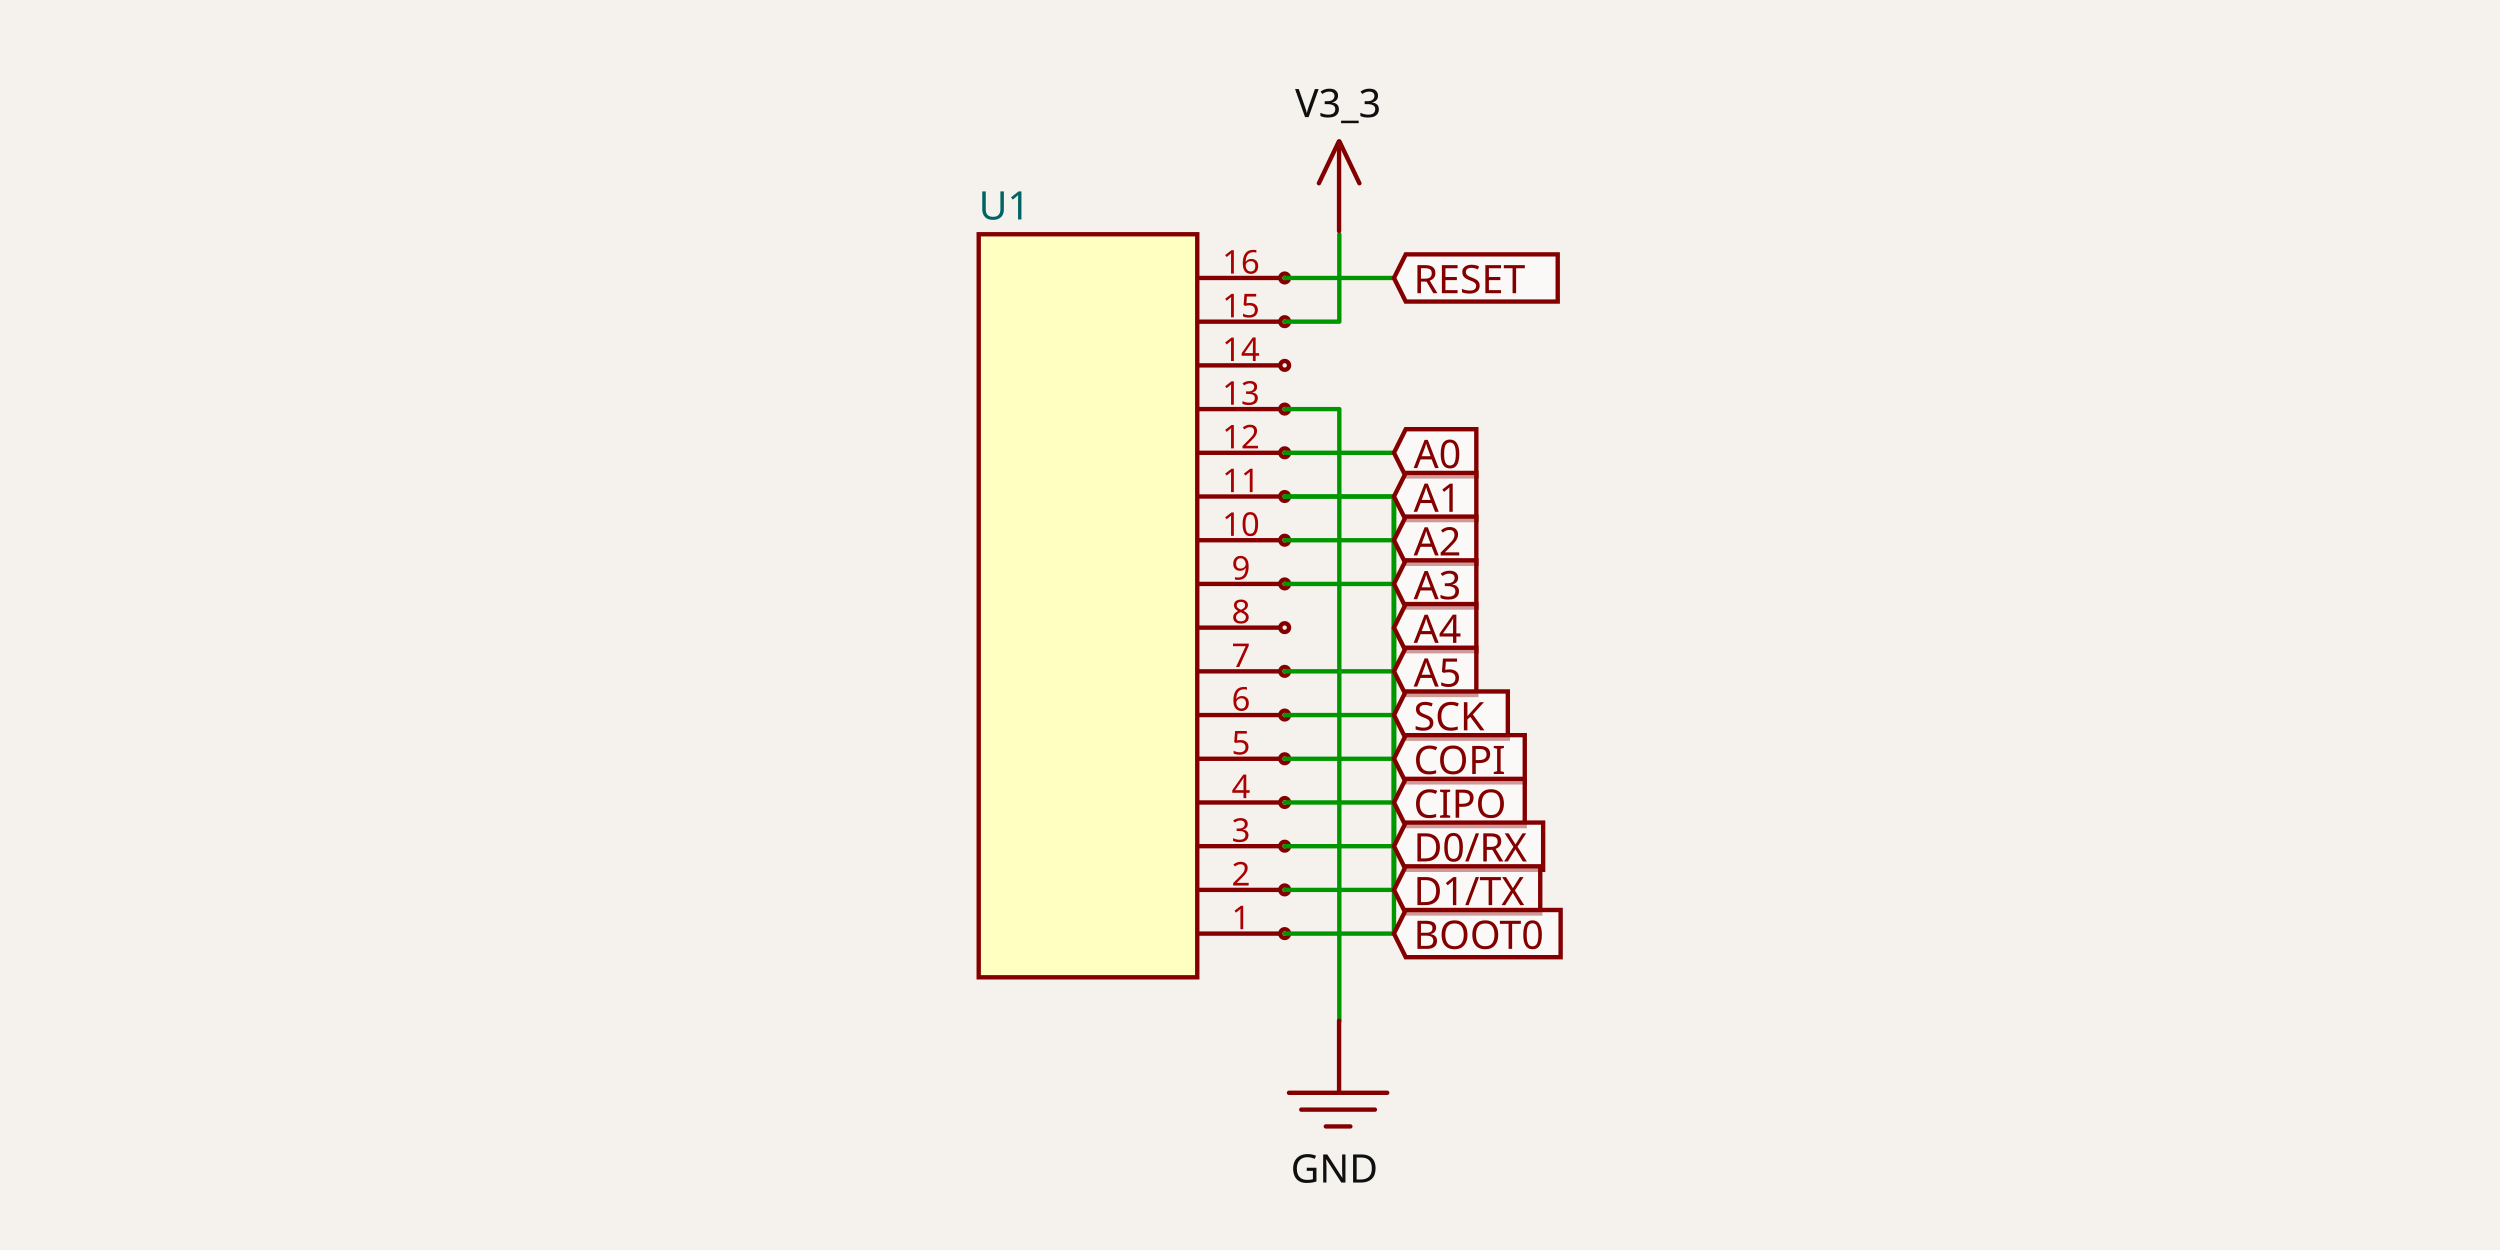
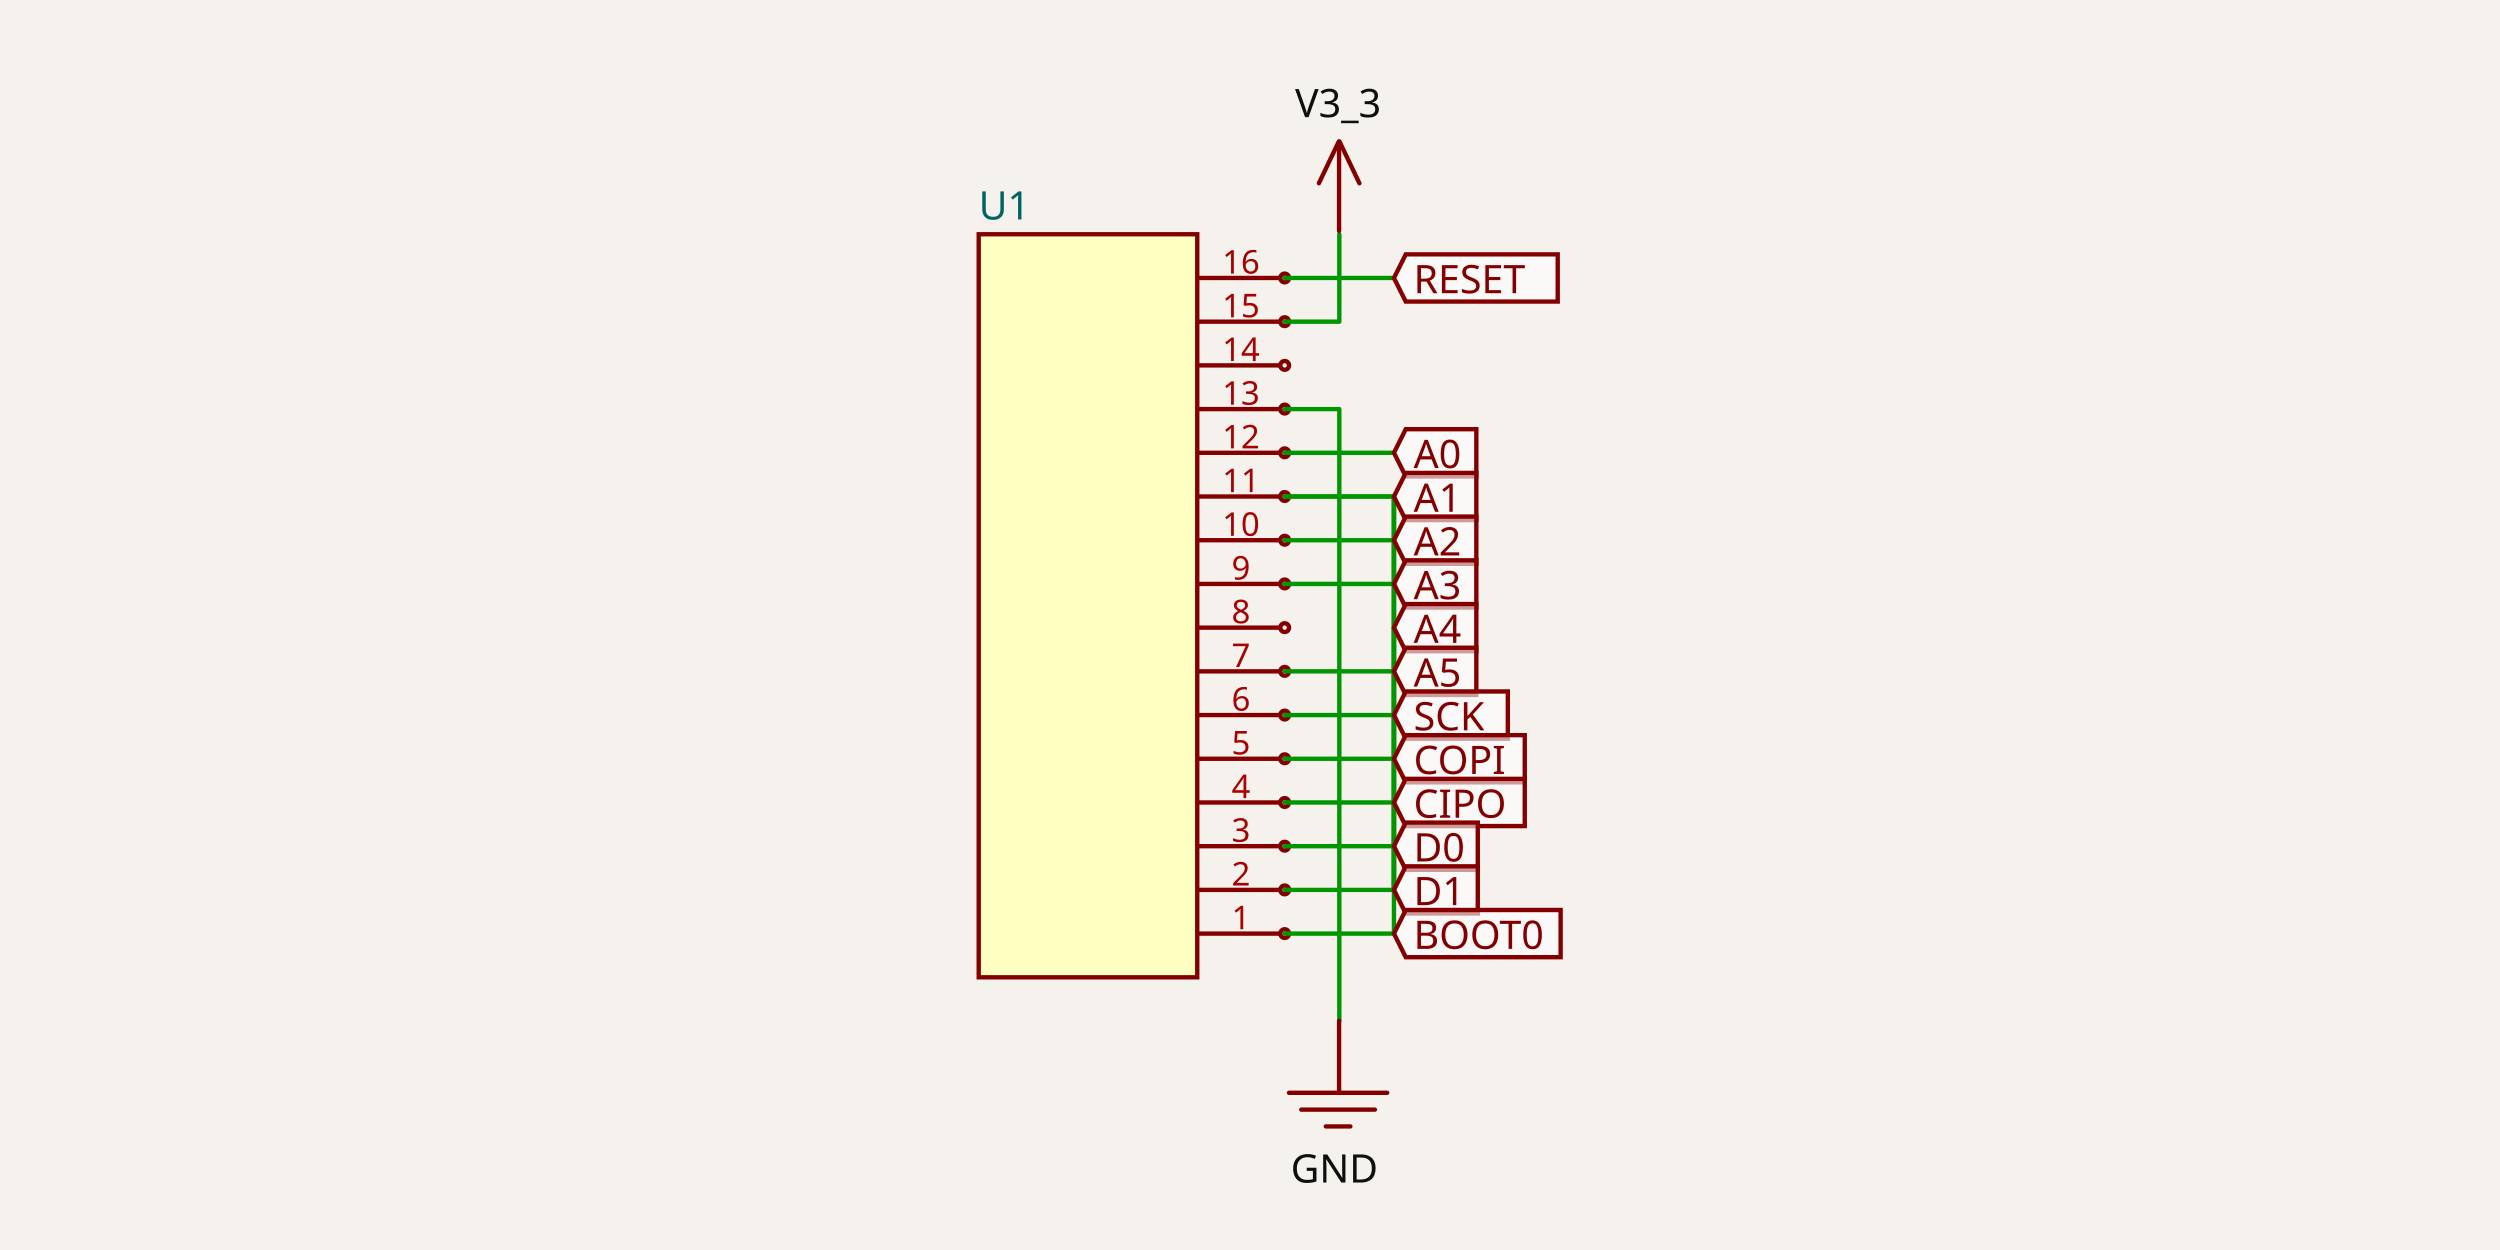
<svg xmlns="http://www.w3.org/2000/svg" width="1200" height="600" style="background-color: rgb(245, 241, 237)" data-real-to-screen-transform="matrix(104.9024407301,0,0,-104.9024407301,522.2323239387,290.7755787118)">
  <style>
              .boundary { fill: rgb(245, 241, 237); }
              .schematic-boundary { fill: none; stroke: #fff; }
              .component { fill: none; stroke: rgb(132, 0, 0); }
              .chip { fill: rgb(255, 255, 194); stroke: rgb(132, 0, 0); }
              .component-pin { fill: none; stroke: rgb(132, 0, 0); }
              .trace:hover {
                filter: invert(1);
              }
              .trace:hover .trace-crossing-outline {
                opacity: 0;
              }
              .trace:hover .trace-junction {
                filter: invert(1);
              }
              .text { font-family: sans-serif; fill: rgb(0, 150, 0); }
              .pin-number { fill: rgb(169, 0, 0); }
              .port-label { fill: rgb(0, 100, 100); }
              .component-name { fill: rgb(0, 100, 100); }
            </style>
  <rect class="boundary" x="0" y="0" width="1200" height="600" />
  <g data-circuit-json-type="schematic_component" data-schematic-component-id="schematic_component_0">
    <rect class="component chip" x="469.781" y="112.441" width="104.902" height="356.668" stroke-width="2.098px" fill="rgb(255, 255, 194)" stroke="rgb(132, 0, 0)" />
    <rect class="component-overlay" x="469.781" y="112.441" width="104.902" height="356.668" fill="transparent" />
    <text x="469.781" y="482.747" fill="#006464" text-anchor="start" dominant-baseline="middle" font-family="sans-serif" font-size="18.882px" transform="rotate(0, 469.7811, 482.747)" />
    <text x="469.781" y="98.804" fill="#006464" text-anchor="start" dominant-baseline="middle" font-family="sans-serif" font-size="18.882px" transform="rotate(0, 469.7811, 98.80411)">U1</text>
    <line class="component-pin" x1="614.546" y1="448.129" x2="574.684" y2="448.129" stroke-width="2.098px" />
    <circle class="component-pin" cx="616.645" cy="448.129" r="2.098" stroke-width="2.098px" />
    <text class="pin-number" x="595.664" y="446.031" style="font-family: sans-serif;" fill="rgb(169, 0, 0)" text-anchor="middle" dominant-baseline="auto" font-size="15.735px" transform="">1</text>
    <line class="component-pin" x1="614.546" y1="427.149" x2="574.684" y2="427.149" stroke-width="2.098px" />
    <circle class="component-pin" cx="616.645" cy="427.149" r="2.098" stroke-width="2.098px" />
    <text class="pin-number" x="595.664" y="425.051" style="font-family: sans-serif;" fill="rgb(169, 0, 0)" text-anchor="middle" dominant-baseline="auto" font-size="15.735px" transform="">2</text>
    <line class="component-pin" x1="614.546" y1="406.168" x2="574.684" y2="406.168" stroke-width="2.098px" />
    <circle class="component-pin" cx="616.645" cy="406.168" r="2.098" stroke-width="2.098px" />
    <text class="pin-number" x="595.664" y="404.07" style="font-family: sans-serif;" fill="rgb(169, 0, 0)" text-anchor="middle" dominant-baseline="auto" font-size="15.735px" transform="">3</text>
    <line class="component-pin" x1="614.546" y1="385.188" x2="574.684" y2="385.188" stroke-width="2.098px" />
    <circle class="component-pin" cx="616.645" cy="385.188" r="2.098" stroke-width="2.098px" />
    <text class="pin-number" x="595.664" y="383.09" style="font-family: sans-serif;" fill="rgb(169, 0, 0)" text-anchor="middle" dominant-baseline="auto" font-size="15.735px" transform="">4</text>
    <line class="component-pin" x1="614.546" y1="364.207" x2="574.684" y2="364.207" stroke-width="2.098px" />
    <circle class="component-pin" cx="616.645" cy="364.207" r="2.098" stroke-width="2.098px" />
    <text class="pin-number" x="595.664" y="362.109" style="font-family: sans-serif;" fill="rgb(169, 0, 0)" text-anchor="middle" dominant-baseline="auto" font-size="15.735px" transform="">5</text>
    <line class="component-pin" x1="614.546" y1="343.227" x2="574.684" y2="343.227" stroke-width="2.098px" />
    <circle class="component-pin" cx="616.645" cy="343.227" r="2.098" stroke-width="2.098px" />
    <text class="pin-number" x="595.664" y="341.129" style="font-family: sans-serif;" fill="rgb(169, 0, 0)" text-anchor="middle" dominant-baseline="auto" font-size="15.735px" transform="">6</text>
    <line class="component-pin" x1="614.546" y1="322.246" x2="574.684" y2="322.246" stroke-width="2.098px" />
    <circle class="component-pin" cx="616.645" cy="322.246" r="2.098" stroke-width="2.098px" />
    <text class="pin-number" x="595.664" y="320.148" style="font-family: sans-serif;" fill="rgb(169, 0, 0)" text-anchor="middle" dominant-baseline="auto" font-size="15.735px" transform="">7</text>
    <line class="component-pin" x1="614.546" y1="301.266" x2="574.684" y2="301.266" stroke-width="2.098px" />
    <circle class="component-pin" cx="616.645" cy="301.266" r="2.098" stroke-width="2.098px" />
    <text class="pin-number" x="595.664" y="299.168" style="font-family: sans-serif;" fill="rgb(169, 0, 0)" text-anchor="middle" dominant-baseline="auto" font-size="15.735px" transform="">8</text>
    <line class="component-pin" x1="614.546" y1="280.285" x2="574.684" y2="280.285" stroke-width="2.098px" />
    <circle class="component-pin" cx="616.645" cy="280.285" r="2.098" stroke-width="2.098px" />
    <text class="pin-number" x="595.664" y="278.187" style="font-family: sans-serif;" fill="rgb(169, 0, 0)" text-anchor="middle" dominant-baseline="auto" font-size="15.735px" transform="">9</text>
    <line class="component-pin" x1="614.546" y1="259.305" x2="574.684" y2="259.305" stroke-width="2.098px" />
    <circle class="component-pin" cx="616.645" cy="259.305" r="2.098" stroke-width="2.098px" />
    <text class="pin-number" x="595.664" y="257.207" style="font-family: sans-serif;" fill="rgb(169, 0, 0)" text-anchor="middle" dominant-baseline="auto" font-size="15.735px" transform="">10</text>
    <line class="component-pin" x1="614.546" y1="238.324" x2="574.684" y2="238.324" stroke-width="2.098px" />
    <circle class="component-pin" cx="616.645" cy="238.324" r="2.098" stroke-width="2.098px" />
    <text class="pin-number" x="595.664" y="236.226" style="font-family: sans-serif;" fill="rgb(169, 0, 0)" text-anchor="middle" dominant-baseline="auto" font-size="15.735px" transform="">11</text>
    <line class="component-pin" x1="614.546" y1="217.344" x2="574.684" y2="217.344" stroke-width="2.098px" />
    <circle class="component-pin" cx="616.645" cy="217.344" r="2.098" stroke-width="2.098px" />
    <text class="pin-number" x="595.664" y="215.246" style="font-family: sans-serif;" fill="rgb(169, 0, 0)" text-anchor="middle" dominant-baseline="auto" font-size="15.735px" transform="">12</text>
    <line class="component-pin" x1="614.546" y1="196.363" x2="574.684" y2="196.363" stroke-width="2.098px" />
    <circle class="component-pin" cx="616.645" cy="196.363" r="2.098" stroke-width="2.098px" />
    <text class="pin-number" x="595.664" y="194.265" style="font-family: sans-serif;" fill="rgb(169, 0, 0)" text-anchor="middle" dominant-baseline="auto" font-size="15.735px" transform="">13</text>
    <line class="component-pin" x1="614.546" y1="175.383" x2="574.684" y2="175.383" stroke-width="2.098px" />
    <circle class="component-pin" cx="616.645" cy="175.383" r="2.098" stroke-width="2.098px" />
    <text class="pin-number" x="595.664" y="173.285" style="font-family: sans-serif;" fill="rgb(169, 0, 0)" text-anchor="middle" dominant-baseline="auto" font-size="15.735px" transform="">14</text>
    <line class="component-pin" x1="614.546" y1="154.402" x2="574.684" y2="154.402" stroke-width="2.098px" />
    <circle class="component-pin" cx="616.645" cy="154.402" r="2.098" stroke-width="2.098px" />
    <text class="pin-number" x="595.664" y="152.304" style="font-family: sans-serif;" fill="rgb(169, 0, 0)" text-anchor="middle" dominant-baseline="auto" font-size="15.735px" transform="">15</text>
    <line class="component-pin" x1="614.546" y1="133.422" x2="574.684" y2="133.422" stroke-width="2.098px" />
    <circle class="component-pin" cx="616.645" cy="133.422" r="2.098" stroke-width="2.098px" />
    <text class="pin-number" x="595.664" y="131.324" style="font-family: sans-serif;" fill="rgb(169, 0, 0)" text-anchor="middle" dominant-baseline="auto" font-size="15.735px" transform="">16</text>
  </g>
  <g class="trace" data-circuit-json-type="schematic_trace" data-schematic-trace-id="schematic_trace_0">
    <path d="M 616.645 154.402 L 642.87 154.402 L 642.87 112.441" class="trace-invisible-hover-outline" stroke="rgb(0, 150, 0)" fill="none" stroke-width="16.784px" stroke-linecap="round" opacity="0" stroke-linejoin="round" />
    <path d="M 616.645 154.402 L 642.87 154.402 L 642.87 112.441" stroke="rgb(0, 150, 0)" fill="none" stroke-width="2.098px" stroke-linecap="round" stroke-linejoin="round" />
  </g>
  <g class="trace" data-circuit-json-type="schematic_trace" data-schematic-trace-id="schematic_trace_1">
    <path d="M 616.645 196.363 L 642.87 196.363 L 642.87 490.09" class="trace-invisible-hover-outline" stroke="rgb(0, 150, 0)" fill="none" stroke-width="16.784px" stroke-linecap="round" opacity="0" stroke-linejoin="round" />
    <path d="M 616.645 196.363 L 642.87 196.363 L 642.87 490.09" stroke="rgb(0, 150, 0)" fill="none" stroke-width="2.098px" stroke-linecap="round" stroke-linejoin="round" />
  </g>
  <g class="trace" data-circuit-json-type="schematic_trace" data-schematic-trace-id="schematic_trace_2">
    <path d="M 616.645 133.422 L 669.096 133.422 L 669.096 133.422" class="trace-invisible-hover-outline" stroke="rgb(0, 150, 0)" fill="none" stroke-width="16.784px" stroke-linecap="round" opacity="0" stroke-linejoin="round" />
    <path d="M 616.645 133.422 L 669.096 133.422 L 669.096 133.422" stroke="rgb(0, 150, 0)" fill="none" stroke-width="2.098px" stroke-linecap="round" stroke-linejoin="round" />
  </g>
  <g class="trace" data-circuit-json-type="schematic_trace" data-schematic-trace-id="schematic_trace_3">
    <path d="M 616.645 217.344 L 669.096 217.344 L 669.096 217.344" class="trace-invisible-hover-outline" stroke="rgb(0, 150, 0)" fill="none" stroke-width="16.784px" stroke-linecap="round" opacity="0" stroke-linejoin="round" />
    <path d="M 616.645 217.344 L 669.096 217.344 L 669.096 217.344" stroke="rgb(0, 150, 0)" fill="none" stroke-width="2.098px" stroke-linecap="round" stroke-linejoin="round" />
  </g>
  <g class="trace" data-circuit-json-type="schematic_trace" data-schematic-trace-id="schematic_trace_4">
    <path d="M 616.645 280.285 L 669.096 280.285 L 669.096 238.324" class="trace-invisible-hover-outline" stroke="rgb(0, 150, 0)" fill="none" stroke-width="16.784px" stroke-linecap="round" opacity="0" stroke-linejoin="round" />
    <path d="M 616.645 280.285 L 669.096 280.285 L 669.096 238.324" stroke="rgb(0, 150, 0)" fill="none" stroke-width="2.098px" stroke-linecap="round" stroke-linejoin="round" />
  </g>
  <g class="trace" data-circuit-json-type="schematic_trace" data-schematic-trace-id="schematic_trace_5">
    <path d="M 616.645 259.305 L 669.096 259.305 L 669.096 259.305" class="trace-invisible-hover-outline" stroke="rgb(0, 150, 0)" fill="none" stroke-width="16.784px" stroke-linecap="round" opacity="0" stroke-linejoin="round" />
    <path d="M 616.645 259.305 L 669.096 259.305 L 669.096 259.305" stroke="rgb(0, 150, 0)" fill="none" stroke-width="2.098px" stroke-linecap="round" stroke-linejoin="round" />
  </g>
  <g class="trace" data-circuit-json-type="schematic_trace" data-schematic-trace-id="schematic_trace_6">
    <path d="M 616.645 322.246 L 669.096 322.246 L 669.096 280.285" class="trace-invisible-hover-outline" stroke="rgb(0, 150, 0)" fill="none" stroke-width="16.784px" stroke-linecap="round" opacity="0" stroke-linejoin="round" />
    <path d="M 616.645 322.246 L 669.096 322.246 L 669.096 280.285" stroke="rgb(0, 150, 0)" fill="none" stroke-width="2.098px" stroke-linecap="round" stroke-linejoin="round" />
  </g>
  <g class="trace" data-circuit-json-type="schematic_trace" data-schematic-trace-id="schematic_trace_7">
    <path d="M 616.645 343.227 L 669.096 343.227 L 669.096 301.266" class="trace-invisible-hover-outline" stroke="rgb(0, 150, 0)" fill="none" stroke-width="16.784px" stroke-linecap="round" opacity="0" stroke-linejoin="round" />
    <path d="M 616.645 343.227 L 669.096 343.227 L 669.096 301.266" stroke="rgb(0, 150, 0)" fill="none" stroke-width="2.098px" stroke-linecap="round" stroke-linejoin="round" />
  </g>
  <g class="trace" data-circuit-json-type="schematic_trace" data-schematic-trace-id="schematic_trace_8">
    <path d="M 616.645 364.207 L 669.096 364.207 L 669.096 322.246" class="trace-invisible-hover-outline" stroke="rgb(0, 150, 0)" fill="none" stroke-width="16.784px" stroke-linecap="round" opacity="0" stroke-linejoin="round" />
    <path d="M 616.645 364.207 L 669.096 364.207 L 669.096 322.246" stroke="rgb(0, 150, 0)" fill="none" stroke-width="2.098px" stroke-linecap="round" stroke-linejoin="round" />
  </g>
  <g class="trace" data-circuit-json-type="schematic_trace" data-schematic-trace-id="schematic_trace_9">
    <path d="M 616.645 385.188 L 669.096 385.188 L 669.096 343.227" class="trace-invisible-hover-outline" stroke="rgb(0, 150, 0)" fill="none" stroke-width="16.784px" stroke-linecap="round" opacity="0" stroke-linejoin="round" />
    <path d="M 616.645 385.188 L 669.096 385.188 L 669.096 343.227" stroke="rgb(0, 150, 0)" fill="none" stroke-width="2.098px" stroke-linecap="round" stroke-linejoin="round" />
  </g>
  <g class="trace" data-circuit-json-type="schematic_trace" data-schematic-trace-id="schematic_trace_10">
    <path d="M 616.645 406.168 L 669.096 406.168 L 669.096 364.207" class="trace-invisible-hover-outline" stroke="rgb(0, 150, 0)" fill="none" stroke-width="16.784px" stroke-linecap="round" opacity="0" stroke-linejoin="round" />
    <path d="M 616.645 406.168 L 669.096 406.168 L 669.096 364.207" stroke="rgb(0, 150, 0)" fill="none" stroke-width="2.098px" stroke-linecap="round" stroke-linejoin="round" />
  </g>
  <g class="trace" data-circuit-json-type="schematic_trace" data-schematic-trace-id="schematic_trace_11">
    <path d="M 616.645 427.149 L 669.096 427.149 L 669.096 385.188" class="trace-invisible-hover-outline" stroke="rgb(0, 150, 0)" fill="none" stroke-width="16.784px" stroke-linecap="round" opacity="0" stroke-linejoin="round" />
    <path d="M 616.645 427.149 L 669.096 427.149 L 669.096 385.188" stroke="rgb(0, 150, 0)" fill="none" stroke-width="2.098px" stroke-linecap="round" stroke-linejoin="round" />
  </g>
  <g class="trace" data-circuit-json-type="schematic_trace" data-schematic-trace-id="schematic_trace_12">
    <path d="M 616.645 448.129 L 669.096 448.129 L 669.096 406.168" class="trace-invisible-hover-outline" stroke="rgb(0, 150, 0)" fill="none" stroke-width="16.784px" stroke-linecap="round" opacity="0" stroke-linejoin="round" />
    <path d="M 616.645 448.129 L 669.096 448.129 L 669.096 406.168" stroke="rgb(0, 150, 0)" fill="none" stroke-width="2.098px" stroke-linecap="round" stroke-linejoin="round" />
  </g>
  <g class="trace" data-circuit-json-type="schematic_trace" data-schematic-trace-id="schematic_trace_13">
    <path d="M 616.645 238.324 L 669.096 238.324 L 669.096 427.149" class="trace-invisible-hover-outline" stroke="rgb(0, 150, 0)" fill="none" stroke-width="16.784px" stroke-linecap="round" opacity="0" stroke-linejoin="round" />
    <path d="M 616.645 238.324 L 669.096 238.324 L 669.096 427.149" stroke="rgb(0, 150, 0)" fill="none" stroke-width="2.098px" stroke-linecap="round" stroke-linejoin="round" />
  </g>
  <g class="trace" data-circuit-json-type="schematic_trace" data-schematic-trace-id="schematic_trace_14">
    <path d="M 616.645 238.324 L 669.096 238.324 L 669.096 427.149" class="trace-invisible-hover-outline" stroke="rgb(0, 150, 0)" fill="none" stroke-width="16.784px" stroke-linecap="round" opacity="0" stroke-linejoin="round" />
    <path d="M 616.645 238.324 L 669.096 238.324 L 669.096 427.149" stroke="rgb(0, 150, 0)" fill="none" stroke-width="2.098px" stroke-linecap="round" stroke-linejoin="round" />
  </g>
  <rect class="component-overlay" x="633.074" y="67.909" width="19.436" height="42.964" fill="transparent" />
  <path d="M 642.638 67.909 L 633.074 87.953" stroke="rgb(132, 0, 0)" fill="none" stroke-width="2.098px" stroke-linecap="round" />
  <path d="M 642.945 67.92 L 652.51 87.964" stroke="rgb(132, 0, 0)" fill="none" stroke-width="2.098px" stroke-linecap="round" />
  <path d="M 642.749 68.438 L 642.749 110.874" stroke="rgb(132, 0, 0)" fill="none" stroke-width="2.098px" stroke-linecap="round" />
  <text x="642.28" y="61.762" fill="rgb(15, 15, 15)" font-family="sans-serif" text-anchor="middle" dominant-baseline="ideographic" font-size="18.882px">V3_3</text>
  <rect class="component-overlay" x="618.717" y="489.977" width="47.135" height="50.713" fill="transparent" />
  <path d="M 642.756 489.977 L 642.756 524.556" stroke="rgb(132, 0, 0)" fill="none" stroke-width="2.098px" stroke-linecap="round" />
  <path d="M 618.717 524.552 L 665.852 524.552" stroke="rgb(132, 0, 0)" fill="none" stroke-width="2.098px" stroke-linecap="round" />
  <path d="M 624.609 532.621 L 659.96 532.621" stroke="rgb(132, 0, 0)" fill="none" stroke-width="2.098px" stroke-linecap="round" />
  <path d="M 636.393 540.689 L 648.177 540.689" stroke="rgb(132, 0, 0)" fill="none" stroke-width="2.098px" stroke-linecap="round" />
  <text x="640.497" y="552.977" fill="rgb(15, 15, 15)" font-family="sans-serif" text-anchor="middle" dominant-baseline="hanging" font-size="18.882px">GND</text>
  <path class="net-label" d="     M 669.096,133.422     L 674.76,122.092     L 747.703,122.092     L 747.703,144.751     L 674.76,144.751     Z   " fill="rgba(255, 255, 255, 0.6)" stroke="rgb(132, 0, 0)" stroke-width="2.098px" />
  <text class="net-label-text" x="678.537" y="133.422" fill="rgb(132, 0, 0)" text-anchor="start" dominant-baseline="central" font-family="sans-serif" font-variant-numeric="tabular-nums" font-size="18.882px" transform="">RESET</text>
  <path class="net-label" d="     M 669.096,217.344     L 674.76,206.014     L 708.637,206.014     L 708.637,228.673     L 674.76,228.673     Z   " fill="rgba(255, 255, 255, 0.6)" stroke="rgb(132, 0, 0)" stroke-width="2.098px" />
  <text class="net-label-text" x="678.537" y="217.344" fill="rgb(132, 0, 0)" text-anchor="start" dominant-baseline="central" font-family="sans-serif" font-variant-numeric="tabular-nums" font-size="18.882px" transform="">A0</text>
  <path class="net-label" d="     M 669.096,238.324     L 674.76,226.995     L 708.637,226.995     L 708.637,249.654     L 674.76,249.654     Z   " fill="rgba(255, 255, 255, 0.6)" stroke="rgb(132, 0, 0)" stroke-width="2.098px" />
  <text class="net-label-text" x="678.537" y="238.324" fill="rgb(132, 0, 0)" text-anchor="start" dominant-baseline="central" font-family="sans-serif" font-variant-numeric="tabular-nums" font-size="18.882px" transform="">A1</text>
  <path class="net-label" d="     M 669.096,259.305     L 674.76,247.975     L 708.637,247.975     L 708.637,270.634     L 674.76,270.634     Z   " fill="rgba(255, 255, 255, 0.6)" stroke="rgb(132, 0, 0)" stroke-width="2.098px" />
  <text class="net-label-text" x="678.537" y="259.305" fill="rgb(132, 0, 0)" text-anchor="start" dominant-baseline="central" font-family="sans-serif" font-variant-numeric="tabular-nums" font-size="18.882px" transform="">A2</text>
  <path class="net-label" d="     M 669.096,280.285     L 674.76,268.956     L 708.637,268.956     L 708.637,291.615     L 674.76,291.615     Z   " fill="rgba(255, 255, 255, 0.6)" stroke="rgb(132, 0, 0)" stroke-width="2.098px" />
  <text class="net-label-text" x="678.537" y="280.285" fill="rgb(132, 0, 0)" text-anchor="start" dominant-baseline="central" font-family="sans-serif" font-variant-numeric="tabular-nums" font-size="18.882px" transform="">A3</text>
  <path class="net-label" d="     M 669.096,301.266     L 674.76,289.936     L 708.637,289.936     L 708.637,312.595     L 674.76,312.595     Z   " fill="rgba(255, 255, 255, 0.6)" stroke="rgb(132, 0, 0)" stroke-width="2.098px" />
  <text class="net-label-text" x="678.537" y="301.266" fill="rgb(132, 0, 0)" text-anchor="start" dominant-baseline="central" font-family="sans-serif" font-variant-numeric="tabular-nums" font-size="18.882px" transform="">A4</text>
  <path class="net-label" d="     M 669.096,322.246     L 674.76,310.917     L 708.637,310.917     L 708.637,333.576     L 674.76,333.576     Z   " fill="rgba(255, 255, 255, 0.6)" stroke="rgb(132, 0, 0)" stroke-width="2.098px" />
  <text class="net-label-text" x="678.537" y="322.246" fill="rgb(132, 0, 0)" text-anchor="start" dominant-baseline="central" font-family="sans-serif" font-variant-numeric="tabular-nums" font-size="18.882px" transform="">A5</text>
  <path class="net-label" d="     M 669.096,343.227     L 674.76,331.897     L 723.757,331.897     L 723.757,354.556     L 674.76,354.556     Z   " fill="rgba(255, 255, 255, 0.6)" stroke="rgb(132, 0, 0)" stroke-width="2.098px" />
  <text class="net-label-text" x="678.537" y="343.227" fill="rgb(132, 0, 0)" text-anchor="start" dominant-baseline="central" font-family="sans-serif" font-variant-numeric="tabular-nums" font-size="18.882px" transform="">SCK</text>
  <path class="net-label" d="     M 669.096,364.207     L 674.76,352.878     L 731.883,352.878     L 731.883,375.537     L 674.76,375.537     Z   " fill="rgba(255, 255, 255, 0.6)" stroke="rgb(132, 0, 0)" stroke-width="2.098px" />
  <text class="net-label-text" x="678.537" y="364.207" fill="rgb(132, 0, 0)" text-anchor="start" dominant-baseline="central" font-family="sans-serif" font-variant-numeric="tabular-nums" font-size="18.882px" transform="">COPI</text>
  <path class="net-label" d="     M 669.096,385.188     L 674.76,373.858     L 731.883,373.858     L 731.883,396.517     L 674.76,396.517     Z   " fill="rgba(255, 255, 255, 0.6)" stroke="rgb(132, 0, 0)" stroke-width="2.098px" />
  <text class="net-label-text" x="678.537" y="385.188" fill="rgb(132, 0, 0)" text-anchor="start" dominant-baseline="central" font-family="sans-serif" font-variant-numeric="tabular-nums" font-size="18.882px" transform="">CIPO</text>
-   <path class="net-label" d="     M 669.096,406.168     L 674.76,394.839     L 740.709,394.839     L 740.709,417.498     L 674.76,417.498     Z   " fill="rgba(255, 255, 255, 0.6)" stroke="rgb(132, 0, 0)" stroke-width="2.098px" />
-   <text class="net-label-text" x="678.537" y="406.168" fill="rgb(132, 0, 0)" text-anchor="start" dominant-baseline="central" font-family="sans-serif" font-variant-numeric="tabular-nums" font-size="18.882px" transform="">D0/RX</text>
-   <path class="net-label" d="     M 669.096,427.149     L 674.76,415.819     L 739.31,415.819     L 739.31,438.478     L 674.76,438.478     Z   " fill="rgba(255, 255, 255, 0.6)" stroke="rgb(132, 0, 0)" stroke-width="2.098px" />
-   <text class="net-label-text" x="678.537" y="427.149" fill="rgb(132, 0, 0)" text-anchor="start" dominant-baseline="central" font-family="sans-serif" font-variant-numeric="tabular-nums" font-size="18.882px" transform="">D1/TX</text>
+   <path class="net-label" d="     M 669.096,406.168     L 674.76,394.839     L 709.336,394.839     L 709.336,417.498     L 674.76,417.498     Z   " fill="rgba(255, 255, 255, 0.6)" stroke="rgb(132, 0, 0)" stroke-width="2.098px" />
+   <text class="net-label-text" x="678.537" y="406.168" fill="rgb(132, 0, 0)" text-anchor="start" dominant-baseline="central" font-family="sans-serif" font-variant-numeric="tabular-nums" font-size="18.882px" transform="">D0</text>
+   <path class="net-label" d="     M 669.096,427.149     L 674.76,415.819     L 709.336,415.819     L 709.336,438.478     L 674.76,438.478     Z   " fill="rgba(255, 255, 255, 0.6)" stroke="rgb(132, 0, 0)" stroke-width="2.098px" />
+   <text class="net-label-text" x="678.537" y="427.149" fill="rgb(132, 0, 0)" text-anchor="start" dominant-baseline="central" font-family="sans-serif" font-variant-numeric="tabular-nums" font-size="18.882px" transform="">D1</text>
  <path class="net-label" d="     M 669.096,448.129     L 674.76,436.8     L 749.101,436.8     L 749.101,459.459     L 674.76,459.459     Z   " fill="rgba(255, 255, 255, 0.6)" stroke="rgb(132, 0, 0)" stroke-width="2.098px" />
  <text class="net-label-text" x="678.537" y="448.129" fill="rgb(132, 0, 0)" text-anchor="start" dominant-baseline="central" font-family="sans-serif" font-variant-numeric="tabular-nums" font-size="18.882px" transform="">BOOT0</text>
</svg>
